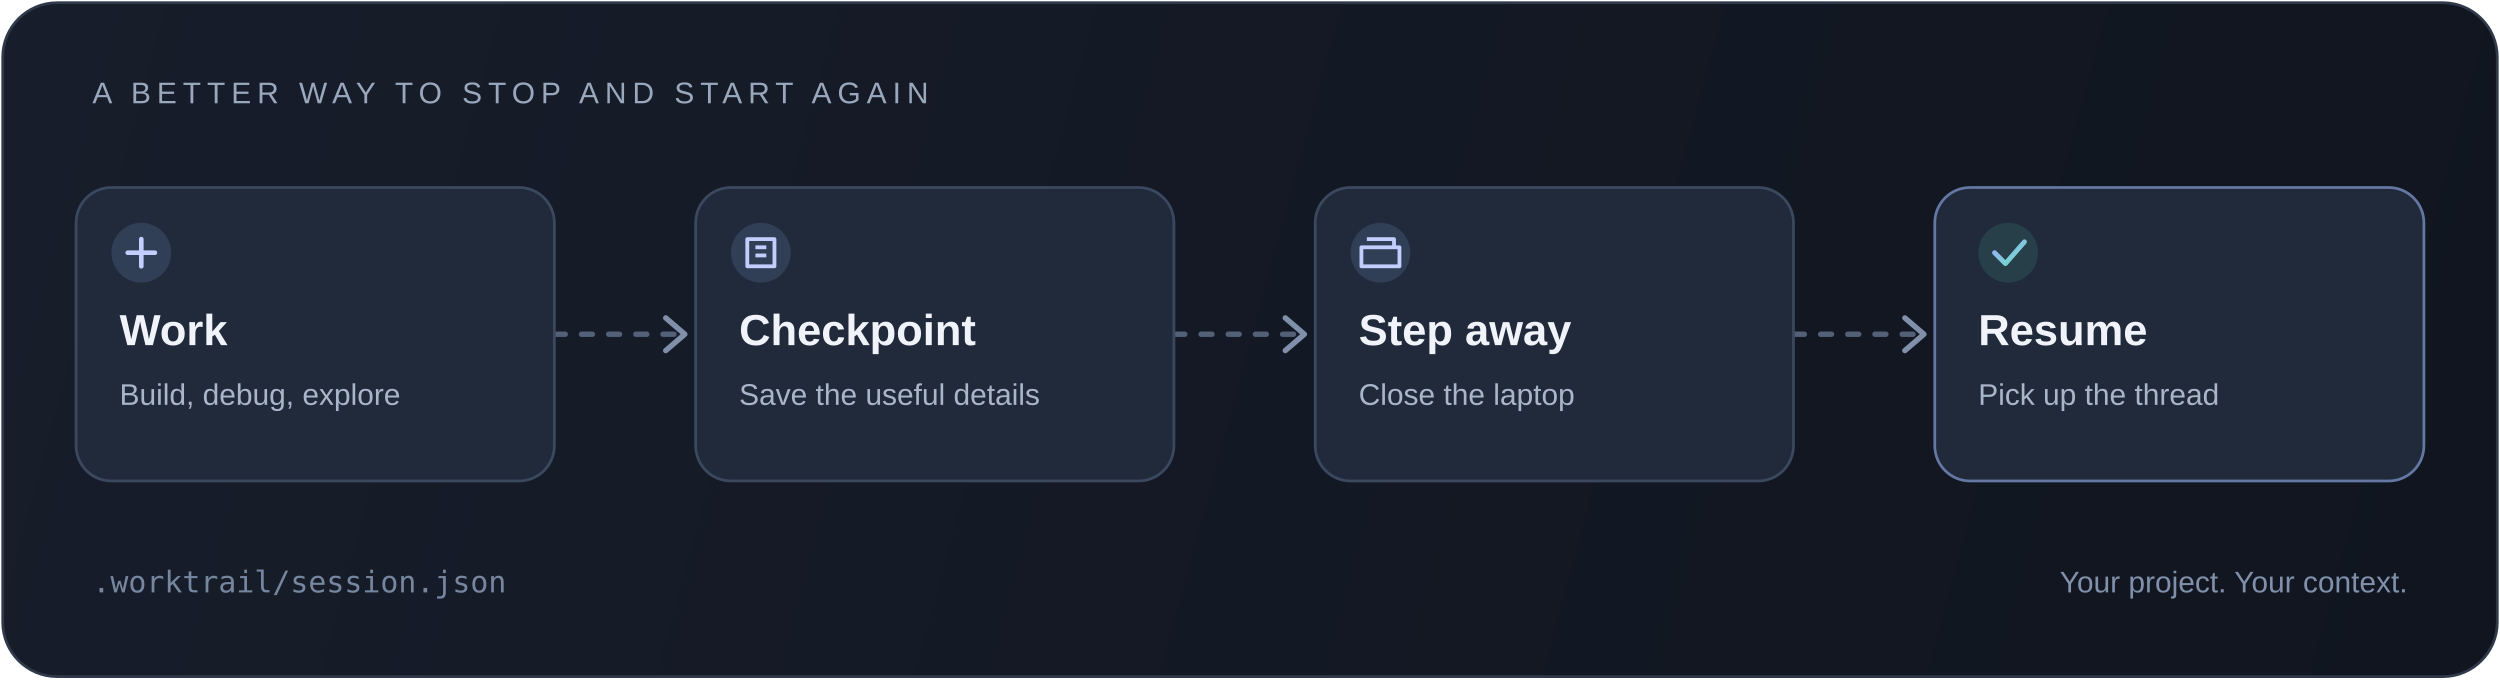
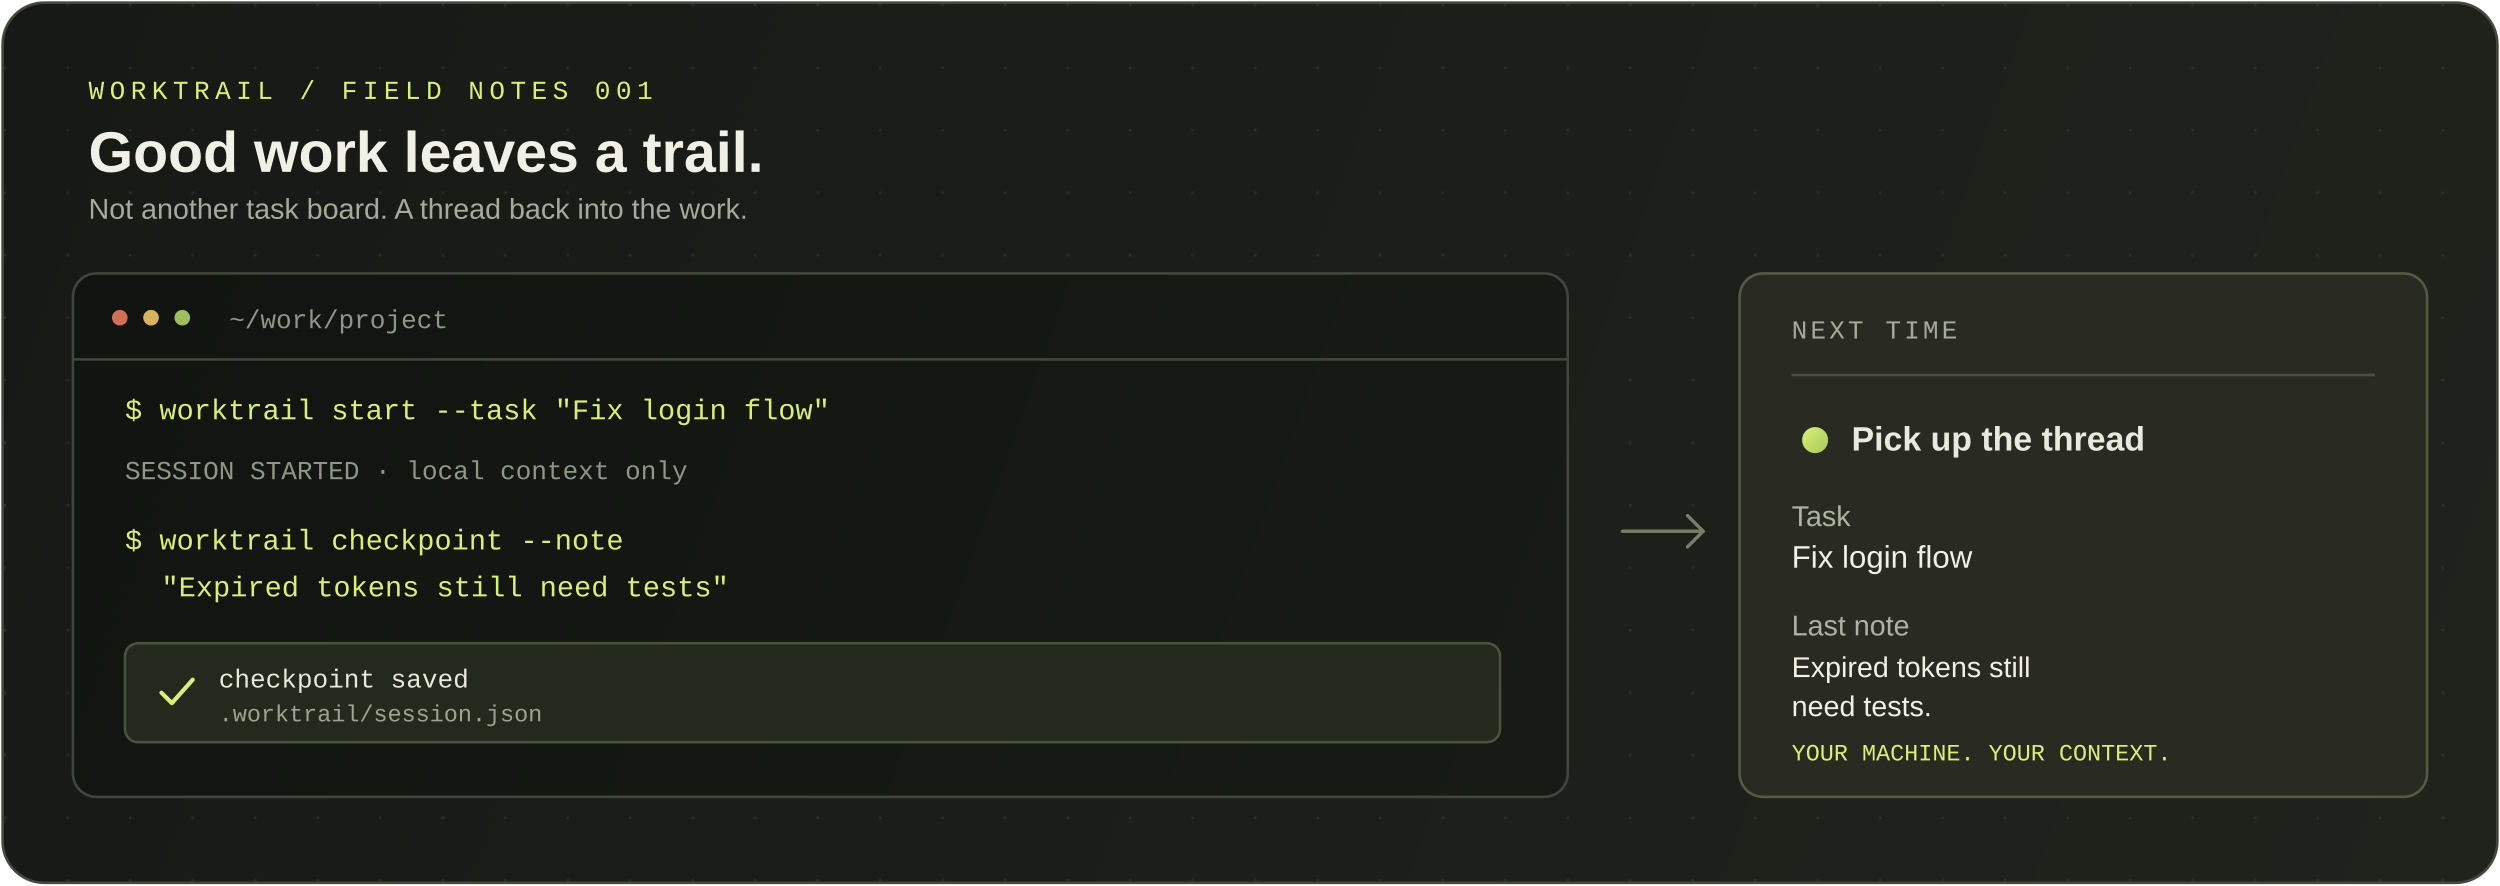
- <svg xmlns="http://www.w3.org/2000/svg" width="920" height="250" viewBox="0 0 920 250" fill="none" role="img" aria-labelledby="title desc">
+ <svg xmlns="http://www.w3.org/2000/svg" width="960" height="340" viewBox="0 0 960 340" fill="none" role="img" aria-labelledby="title desc">
  <defs>
-     <linearGradient id="panel" x1="0" y1="0" x2="920" y2="250" gradientUnits="userSpaceOnUse">
-       <stop stop-color="#171D2A" />
-       <stop offset="1" stop-color="#10151F" />
+     <linearGradient id="paper" x1="0" y1="0" x2="960" y2="340" gradientUnits="userSpaceOnUse">
+       <stop stop-color="#171916" />
+       <stop offset="1" stop-color="#20221C" />
    </linearGradient>
-     <linearGradient id="accent" x1="0" y1="0" x2="1" y2="1">
-       <stop stop-color="#9DABFF" />
-       <stop offset="1" stop-color="#69E0C1" />
+     <linearGradient id="terminal" x1="44" y1="90" x2="612" y2="292" gradientUnits="userSpaceOnUse">
+       <stop stop-color="#111410" />
+       <stop offset="1" stop-color="#171B15" />
    </linearGradient>
+     <linearGradient id="marker" x1="0" y1="0" x2="1" y2="1">
+       <stop stop-color="#D8F078" />
+       <stop offset="1" stop-color="#A8C95B" />
+     </linearGradient>
+     <pattern id="grain" width="24" height="24" patternUnits="userSpaceOnUse">
+       <circle cx="2" cy="2" r=".6" fill="#E7E8D8" opacity=".08" />
+     </pattern>
  </defs>
-   <rect x="1" y="1" width="918" height="248" rx="20" fill="url(#panel)" stroke="#30394A" />
-   <text x="34" y="38" fill="#9AA8BE" font-family="Segoe UI,Arial,sans-serif" font-size="11" letter-spacing="2.2">A BETTER WAY TO STOP AND START AGAIN</text>
-   <path d="M204 123H252M432 123H480M660 123H708" stroke="#536078" stroke-width="2" stroke-linecap="round" stroke-dasharray="4 6" />
-   <path d="M245 117L252 123L245 129M473 117L480 123L473 129M701 117L708 123L701 129" stroke="#8190AA" stroke-width="2" stroke-linecap="round" stroke-linejoin="round" />
+   <rect x="1" y="1" width="958" height="338" rx="16" fill="url(#paper)" stroke="#45483B" />
+   <rect x="1" y="1" width="958" height="338" rx="16" fill="url(#grain)" />
+   <text x="34" y="38" fill="#D8F078" font-family="Consolas, 'Liberation Mono', monospace" font-size="10" letter-spacing="2.1">WORKTRAIL / FIELD NOTES 001</text>
+   <text x="34" y="66" fill="#F0F0E7" font-family="Segoe UI, Arial, sans-serif" font-size="22" font-weight="600">Good work leaves a trail.</text>
+   <text x="34" y="84" fill="#A6AA9A" font-family="Segoe UI, Arial, sans-serif" font-size="11">Not another task board. A thread back into the work.</text>
  <g>
-     <rect x="28" y="69" width="176" height="108" rx="13" fill="#202A3A" stroke="#3B4960" />
-     <circle cx="52" cy="93" r="11" fill="#303E56" />
-     <path d="M47 93H57M52 88V98" stroke="#C3CEFF" stroke-width="1.7" stroke-linecap="round" />
-     <text x="44" y="127" fill="#F0F3FA" font-family="Segoe UI,Arial,sans-serif" font-size="16" font-weight="600">Work</text>
-     <text x="44" y="149" fill="#A9B5C9" font-family="Segoe UI,Arial,sans-serif" font-size="11">Build, debug, explore</text>
+     <rect x="28" y="105" width="574" height="201" rx="9" fill="url(#terminal)" stroke="#41463A" />
+     <path d="M28 138H602" stroke="#41463A" />
+     <circle cx="46" cy="122" r="3" fill="#D16F57" />
+     <circle cx="58" cy="122" r="3" fill="#D8B35B" />
+     <circle cx="70" cy="122" r="3" fill="#9EBE61" />
+     <text x="88" y="126" fill="#8F9683" font-family="Consolas, 'Liberation Mono', monospace" font-size="10">~/work/project</text>
+     <text x="48" y="161" fill="#D8F078" font-family="Consolas, 'Liberation Mono', monospace" font-size="11">$ worktrail start --task "Fix login flow"</text>
+     <text x="48" y="184" fill="#8E9684" font-family="Consolas, 'Liberation Mono', monospace" font-size="10">SESSION STARTED  ·  local context only</text>
+     <text x="48" y="211" fill="#D8F078" font-family="Consolas, 'Liberation Mono', monospace" font-size="11">$ worktrail checkpoint --note</text>
+     <text x="62" y="229" fill="#D8F078" font-family="Consolas, 'Liberation Mono', monospace" font-size="11">"Expired tokens still need tests"</text>
+     <rect x="48" y="247" width="528" height="38" rx="5" fill="#23291D" stroke="#47533A" />
+     <path d="M62 266l4 4 8-9" stroke="#D8F078" stroke-width="1.6" stroke-linecap="round" stroke-linejoin="round" />
+     <text x="84" y="264" fill="#E7E9DB" font-family="Consolas, 'Liberation Mono', monospace" font-size="10">checkpoint saved</text>
+     <text x="84" y="277" fill="#9BA58B" font-family="Consolas, 'Liberation Mono', monospace" font-size="9">.worktrail/session.json</text>
  </g>
+   <path d="M623 204H654" stroke="#777E68" stroke-width="1.3" stroke-linecap="round" />
+   <path d="M648 198L654 204L648 210" stroke="#777E68" stroke-width="1.3" stroke-linecap="round" stroke-linejoin="round" />
  <g>
-     <rect x="256" y="69" width="176" height="108" rx="13" fill="#202A3A" stroke="#3B4960" />
-     <circle cx="280" cy="93" r="11" fill="#303E56" />
-     <path d="M275 88H285V98H275Z M278 91H282M278 94H282" stroke="#C3CEFF" stroke-width="1.4" stroke-linejoin="round" />
-     <text x="272" y="127" fill="#F0F3FA" font-family="Segoe UI,Arial,sans-serif" font-size="16" font-weight="600">Checkpoint</text>
-     <text x="272" y="149" fill="#A9B5C9" font-family="Segoe UI,Arial,sans-serif" font-size="11">Save the useful details</text>
+     <rect x="668" y="105" width="264" height="201" rx="9" fill="#292B22" stroke="#555A45" />
+     <text x="688" y="130" fill="#A6AA9A" font-family="Consolas, 'Liberation Mono', monospace" font-size="10" letter-spacing="1.2">NEXT TIME</text>
+     <path d="M688 144H912" stroke="#4B4F3F" />
+     <circle cx="697" cy="169" r="5" fill="url(#marker)" />
+     <text x="711" y="173" fill="#E9EADF" font-family="Segoe UI, Arial, sans-serif" font-size="13" font-weight="600">Pick up the thread</text>
+     <text x="688" y="202" fill="#AEB3A1" font-family="Segoe UI, Arial, sans-serif" font-size="11">Task</text>
+     <text x="688" y="218" fill="#F0F0E7" font-family="Segoe UI, Arial, sans-serif" font-size="12">Fix login flow</text>
+     <text x="688" y="244" fill="#AEB3A1" font-family="Segoe UI, Arial, sans-serif" font-size="11">Last note</text>
+     <text x="688" y="260" fill="#F0F0E7" font-family="Segoe UI, Arial, sans-serif" font-size="11">Expired tokens still</text>
+     <text x="688" y="275" fill="#F0F0E7" font-family="Segoe UI, Arial, sans-serif" font-size="11">need tests.</text>
+     <text x="688" y="292" fill="#D8F078" font-family="Consolas, 'Liberation Mono', monospace" font-size="9">YOUR MACHINE. YOUR CONTEXT.</text>
  </g>
-   <g>
-     <rect x="484" y="69" width="176" height="108" rx="13" fill="#202A3A" stroke="#3B4960" />
-     <circle cx="508" cy="93" r="11" fill="#303E56" />
-     <path d="M501 91H515V98H501Z M503 88H513V91" stroke="#C3CEFF" stroke-width="1.4" stroke-linejoin="round" />
-     <text x="500" y="127" fill="#F0F3FA" font-family="Segoe UI,Arial,sans-serif" font-size="16" font-weight="600">Step away</text>
-     <text x="500" y="149" fill="#A9B5C9" font-family="Segoe UI,Arial,sans-serif" font-size="11">Close the laptop</text>
-   </g>
-   <g>
-     <rect x="712" y="69" width="180" height="108" rx="13" fill="#202A3A" stroke="#6478A3" />
-     <rect x="728" y="82" width="22" height="22" rx="11" fill="#263F48" />
-     <path d="M734 93L738 97L745 89" stroke="url(#accent)" stroke-width="1.8" stroke-linecap="round" stroke-linejoin="round" />
-     <text x="728" y="127" fill="#F0F3FA" font-family="Segoe UI,Arial,sans-serif" font-size="16" font-weight="600">Resume</text>
-     <text x="728" y="149" fill="#A9B5C9" font-family="Segoe UI,Arial,sans-serif" font-size="11">Pick up the thread</text>
-   </g>
-   <text x="34" y="218" fill="#77869F" font-family="Consolas,monospace" font-size="11">.worktrail/session.json</text>
-   <text x="886" y="218" text-anchor="end" fill="#8190AA" font-family="Segoe UI,Arial,sans-serif" font-size="11">Your project. Your context.</text>
</svg>
